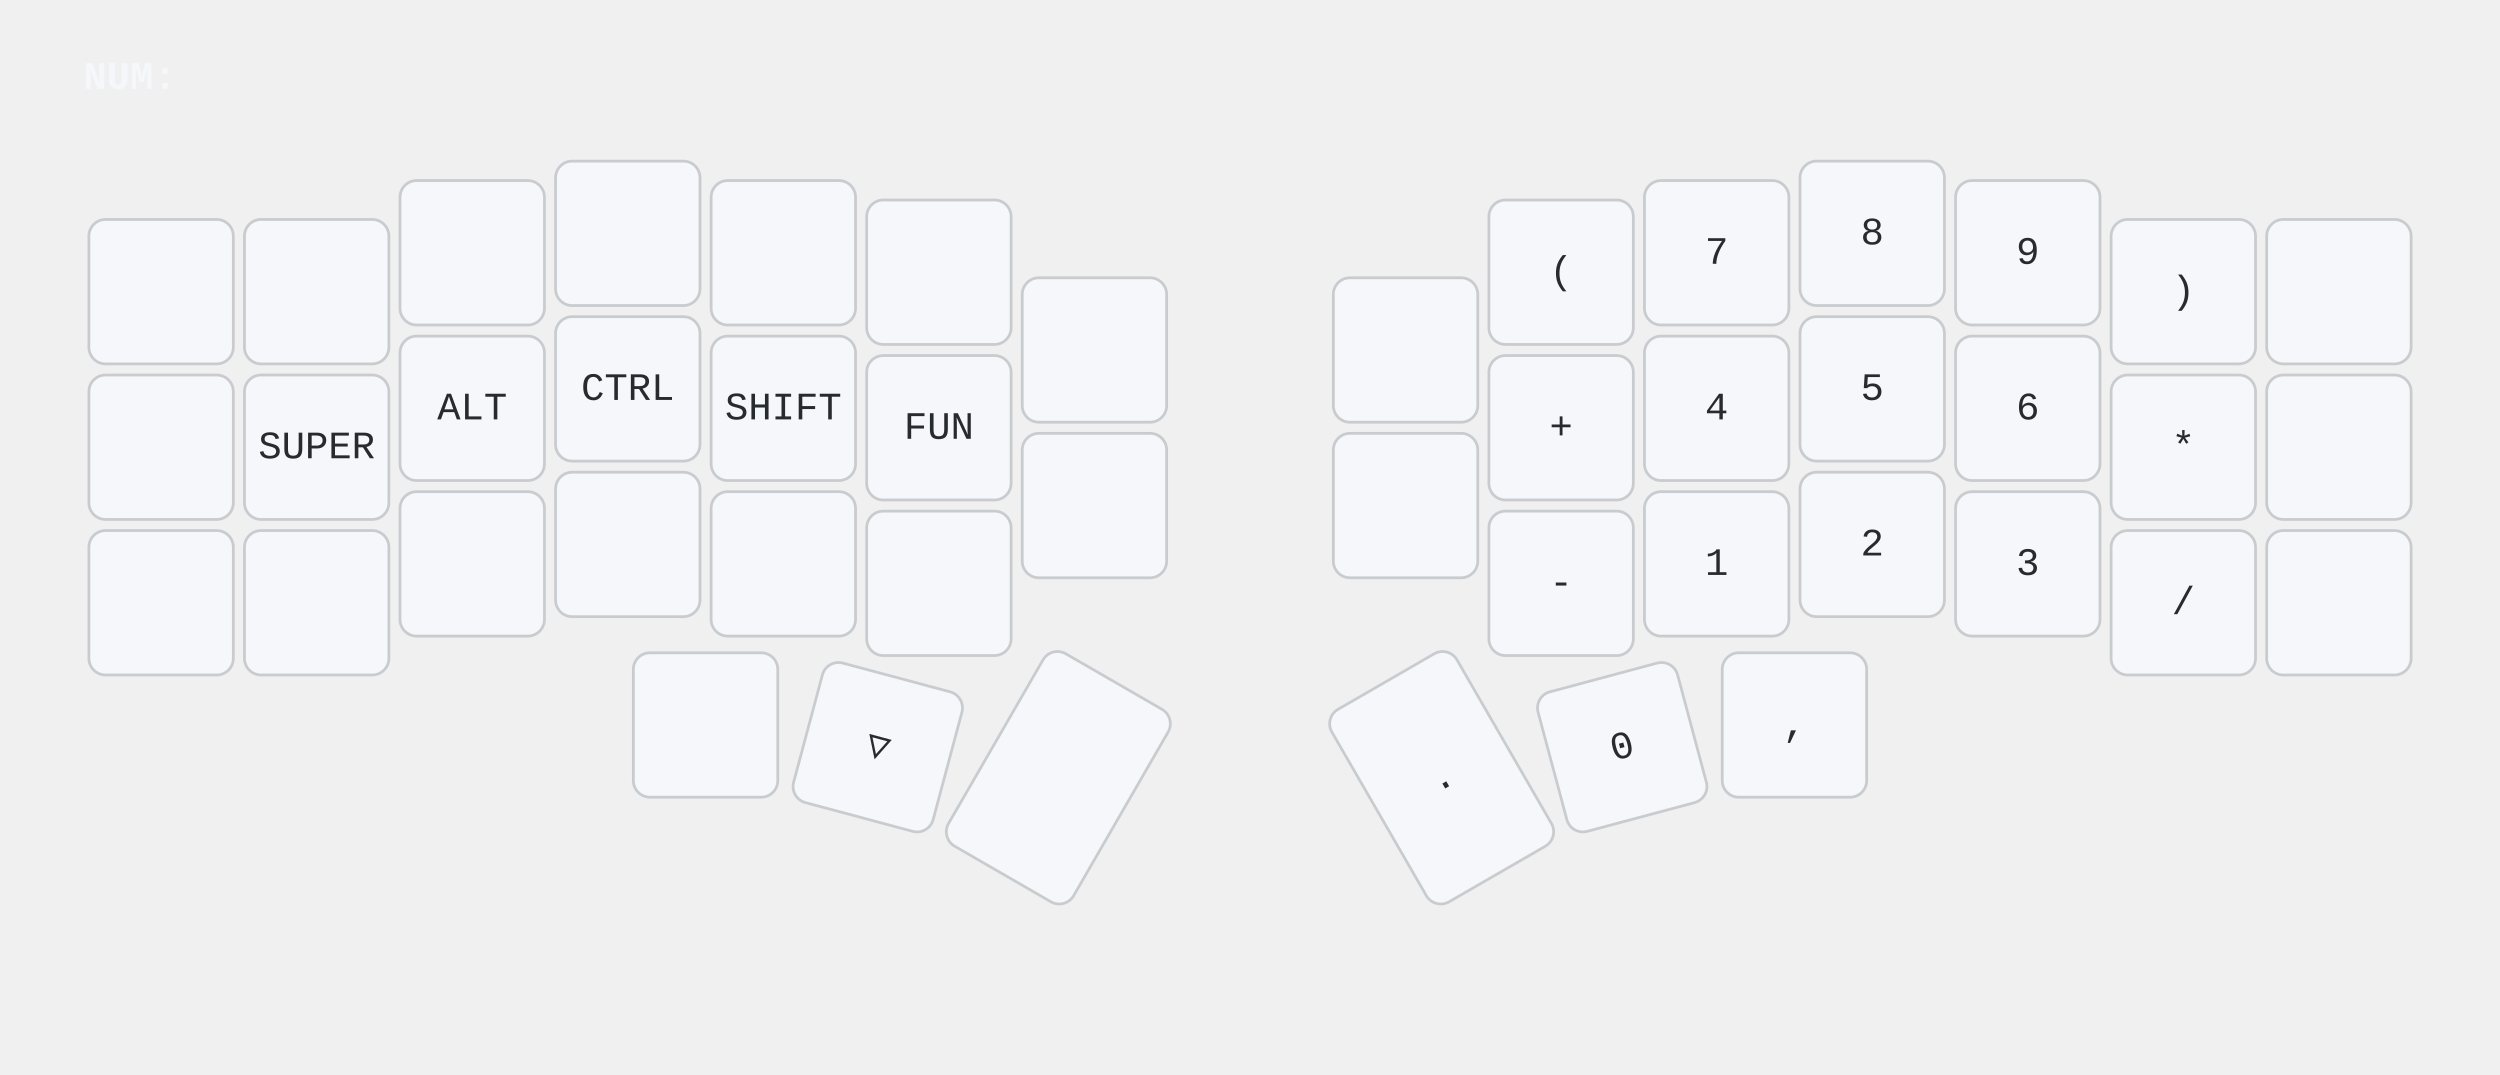
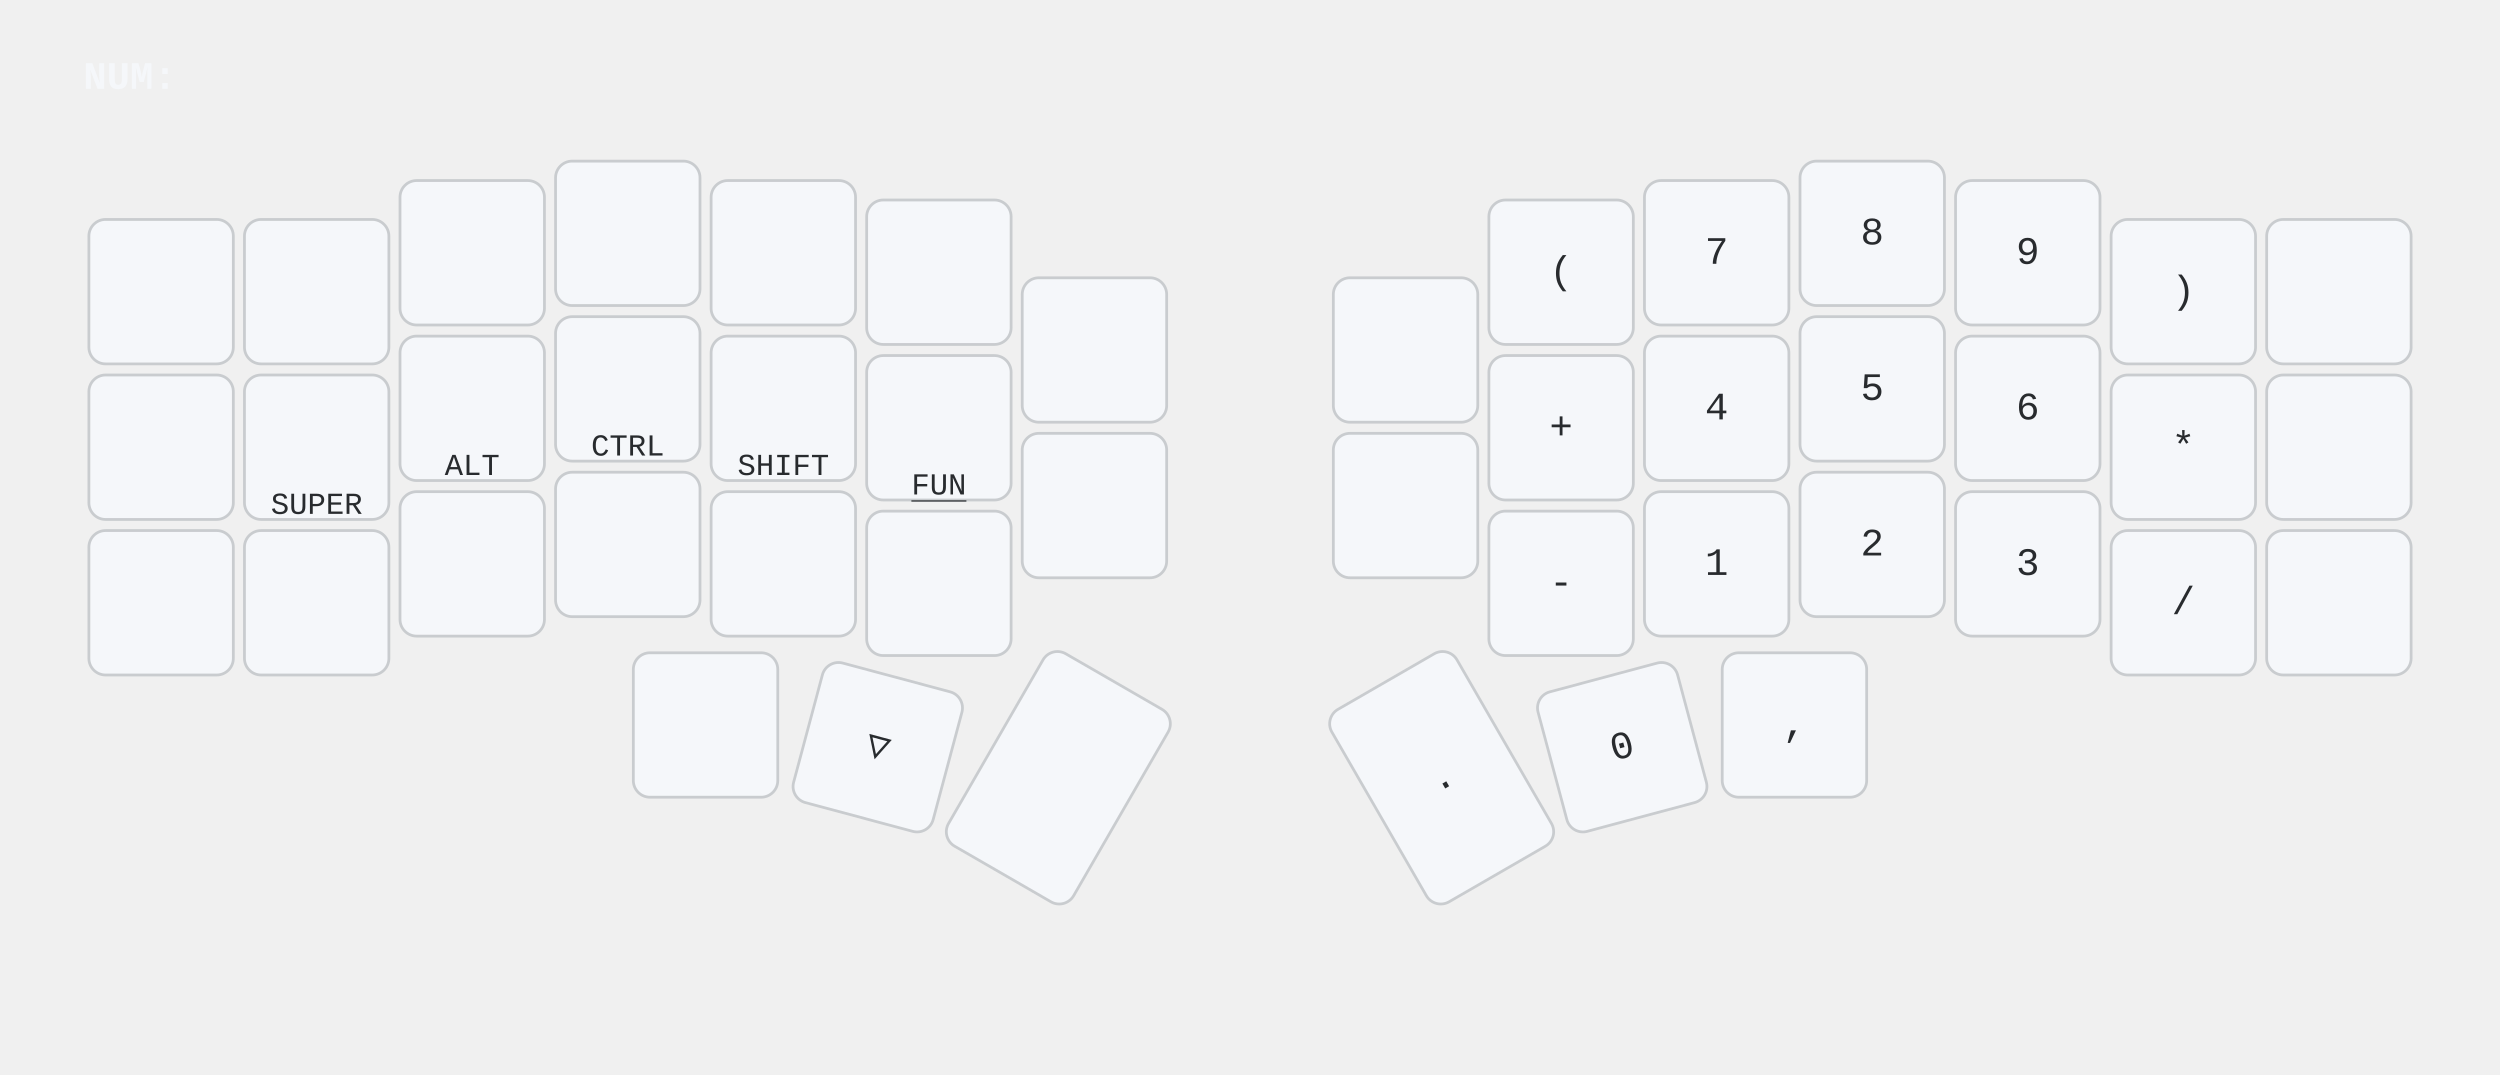
<svg xmlns="http://www.w3.org/2000/svg" width="900" height="387" viewBox="0 0 900 387" class="keymap">
  <style>/* inherit to force styles through use tags */
svg path {
    fill: inherit;
}

/* font and background color specifications */
* {
    background:#282B2E; 
    }
svg.keymap {
    font-family: SFMono-Regular,Consolas,Liberation Mono,Menlo,monospace;
    font-size: 14px;
    font-kerning: normal;
    text-rendering: optimizeLegibility;
    fill: #282B2E;
}

/* default key styling */
rect.key {
    fill: #f5f7fa;
}

rect.key, rect.combo {
    stroke: #c9cccf;
    stroke-width: 1;
}

/* default key side styling, only used is draw_key_sides is set */
rect.side {
    filter: brightness(90%);
}

/* color accent for combo boxes */
rect.combo, rect.combo-separate {
    fill: #5b7cfa;
}

/* color accent for held keys */
rect.held, rect.combo.held {
    fill: #19c6d1;
}

/* color accent for ghost (optional) keys */
rect.ghost, rect.combo.ghost {
    stroke-dasharray: 4, 4;
    stroke-width: 2;
}

text {
    text-anchor: middle;
    dominant-baseline: middle;
}

/* styling for layer labels */
text.label {
    font-weight: bold;
    text-anchor: start;
    fill: #f5f7fa
}

/* styling for optional footer */
text.footer {
    text-anchor: end;
    dominant-baseline: auto;
    stroke: white;
    stroke-width: 4;
    paint-order: stroke;
}

/* styling for combo tap, and key non-tap label text */
text.combo, text.hold, text.shifted, text.left, text.right {
    font-size: 11px;
}

text.hold {
    text-anchor: middle;
    dominant-baseline: auto;
}

text.shifted {
    text-anchor: middle;
    dominant-baseline: hanging;
}

text.left {
    text-anchor: start;
}

text.right {
    text-anchor: end;
}

text.layer-activator {
    text-decoration: underline;
}

/* styling for hold/shifted label text in combo box */
text.combo.hold, text.combo.shifted, text.combo.left, text.combo.right {
    font-size: 8px;
}

/* lighter symbol for transparent keys */
text.trans {
    fill: #282B2E;
}

/* styling for combo dendrons */
path.combo {
    stroke-width: 1;
    stroke: gray;
    fill: none;
}

/* Start Tabler Icons Cleanup */
/* cannot use height/width with glyphs */
.icon-tabler &gt; path {
    fill: inherit;
    stroke: inherit;
    stroke-width: 2;
}
/* hide tabler's default box */
.icon-tabler &gt; path[stroke="none"][fill="none"] {
    visibility: hidden;
}
/* End Tabler Icons Cleanup */

}</style>
  <g transform="translate(30, 0)" class="layer-NUM">
    <text x="0" y="28" class="label" id="NUM">NUM:</text>
    <g transform="translate(0, 56)">
      <g transform="translate(28, 49)" class="key keypos-0">
        <rect rx="6" ry="6" x="-26" y="-26" width="52" height="52" class="key" />
      </g>
      <g transform="translate(84, 49)" class="key keypos-1">
        <rect rx="6" ry="6" x="-26" y="-26" width="52" height="52" class="key" />
      </g>
      <g transform="translate(140, 35)" class="key keypos-2">
        <rect rx="6" ry="6" x="-26" y="-26" width="52" height="52" class="key" />
      </g>
      <g transform="translate(196, 28)" class="key keypos-3">
        <rect rx="6" ry="6" x="-26" y="-26" width="52" height="52" class="key" />
      </g>
      <g transform="translate(252, 35)" class="key keypos-4">
        <rect rx="6" ry="6" x="-26" y="-26" width="52" height="52" class="key" />
      </g>
      <g transform="translate(308, 42)" class="key keypos-5">
        <rect rx="6" ry="6" x="-26" y="-26" width="52" height="52" class="key" />
      </g>
      <g transform="translate(364, 70)" class="key keypos-6">
        <rect rx="6" ry="6" x="-26" y="-26" width="52" height="52" class="key" />
      </g>
      <g transform="translate(476, 70)" class="key keypos-7">
        <rect rx="6" ry="6" x="-26" y="-26" width="52" height="52" class="key" />
      </g>
      <g transform="translate(532, 42)" class="key keypos-8">
        <rect rx="6" ry="6" x="-26" y="-26" width="52" height="52" class="key" />
        <text x="0" y="0" class="key tap">(</text>
      </g>
      <g transform="translate(588, 35)" class="key keypos-9">
        <rect rx="6" ry="6" x="-26" y="-26" width="52" height="52" class="key" />
        <text x="0" y="0" class="key tap">7</text>
      </g>
      <g transform="translate(644, 28)" class="key keypos-10">
        <rect rx="6" ry="6" x="-26" y="-26" width="52" height="52" class="key" />
        <text x="0" y="0" class="key tap">8</text>
      </g>
      <g transform="translate(700, 35)" class="key keypos-11">
        <rect rx="6" ry="6" x="-26" y="-26" width="52" height="52" class="key" />
        <text x="0" y="0" class="key tap">9</text>
      </g>
      <g transform="translate(756, 49)" class="key keypos-12">
        <rect rx="6" ry="6" x="-26" y="-26" width="52" height="52" class="key" />
        <text x="0" y="0" class="key tap">)</text>
      </g>
      <g transform="translate(812, 49)" class="key keypos-13">
        <rect rx="6" ry="6" x="-26" y="-26" width="52" height="52" class="key" />
      </g>
      <g transform="translate(28, 105)" class="key keypos-14">
        <rect rx="6" ry="6" x="-26" y="-26" width="52" height="52" class="key" />
      </g>
      <g transform="translate(84, 105)" class="key keypos-15">
        <rect rx="6" ry="6" x="-26" y="-26" width="52" height="52" class="key" />
-         <text x="0" y="0" class="key tap">SUPER</text>
+         <text x="0" y="24" class="key hold">SUPER</text>
      </g>
      <g transform="translate(140, 91)" class="key keypos-16">
        <rect rx="6" ry="6" x="-26" y="-26" width="52" height="52" class="key" />
-         <text x="0" y="0" class="key tap">ALT</text>
+         <text x="0" y="24" class="key hold">ALT</text>
      </g>
      <g transform="translate(196, 84)" class="key keypos-17">
        <rect rx="6" ry="6" x="-26" y="-26" width="52" height="52" class="key" />
-         <text x="0" y="0" class="key tap">CTRL</text>
+         <text x="0" y="24" class="key hold">CTRL</text>
      </g>
      <g transform="translate(252, 91)" class="key keypos-18">
        <rect rx="6" ry="6" x="-26" y="-26" width="52" height="52" class="key" />
-         <text x="0" y="0" class="key tap">SHIFT</text>
+         <text x="0" y="24" class="key hold">SHIFT</text>
      </g>
      <g transform="translate(308, 98)" class="key keypos-19">
        <rect rx="6" ry="6" x="-26" y="-26" width="52" height="52" class="key" />
-         <text x="0" y="0" class="key tap">FUN</text>
+         <a href="#FUN">
+           <text x="0" y="24" class="key hold layer-activator">FUN</text>
+         </a>
      </g>
      <g transform="translate(364, 126)" class="key keypos-20">
        <rect rx="6" ry="6" x="-26" y="-26" width="52" height="52" class="key" />
      </g>
      <g transform="translate(476, 126)" class="key keypos-21">
        <rect rx="6" ry="6" x="-26" y="-26" width="52" height="52" class="key" />
      </g>
      <g transform="translate(532, 98)" class="key keypos-22">
        <rect rx="6" ry="6" x="-26" y="-26" width="52" height="52" class="key" />
        <text x="0" y="0" class="key tap">+</text>
      </g>
      <g transform="translate(588, 91)" class="key keypos-23">
        <rect rx="6" ry="6" x="-26" y="-26" width="52" height="52" class="key" />
        <text x="0" y="0" class="key tap">4</text>
      </g>
      <g transform="translate(644, 84)" class="key keypos-24">
        <rect rx="6" ry="6" x="-26" y="-26" width="52" height="52" class="key" />
        <text x="0" y="0" class="key tap">5</text>
      </g>
      <g transform="translate(700, 91)" class="key keypos-25">
        <rect rx="6" ry="6" x="-26" y="-26" width="52" height="52" class="key" />
        <text x="0" y="0" class="key tap">6</text>
      </g>
      <g transform="translate(756, 105)" class="key keypos-26">
        <rect rx="6" ry="6" x="-26" y="-26" width="52" height="52" class="key" />
        <text x="0" y="0" class="key tap">*</text>
      </g>
      <g transform="translate(812, 105)" class="key keypos-27">
        <rect rx="6" ry="6" x="-26" y="-26" width="52" height="52" class="key" />
      </g>
      <g transform="translate(28, 161)" class="key keypos-28">
        <rect rx="6" ry="6" x="-26" y="-26" width="52" height="52" class="key" />
      </g>
      <g transform="translate(84, 161)" class="key keypos-29">
        <rect rx="6" ry="6" x="-26" y="-26" width="52" height="52" class="key" />
      </g>
      <g transform="translate(140, 147)" class="key keypos-30">
        <rect rx="6" ry="6" x="-26" y="-26" width="52" height="52" class="key" />
      </g>
      <g transform="translate(196, 140)" class="key keypos-31">
        <rect rx="6" ry="6" x="-26" y="-26" width="52" height="52" class="key" />
      </g>
      <g transform="translate(252, 147)" class="key keypos-32">
        <rect rx="6" ry="6" x="-26" y="-26" width="52" height="52" class="key" />
      </g>
      <g transform="translate(308, 154)" class="key keypos-33">
        <rect rx="6" ry="6" x="-26" y="-26" width="52" height="52" class="key" />
      </g>
      <g transform="translate(532, 154)" class="key keypos-34">
        <rect rx="6" ry="6" x="-26" y="-26" width="52" height="52" class="key" />
        <text x="0" y="0" class="key tap">-</text>
      </g>
      <g transform="translate(588, 147)" class="key keypos-35">
        <rect rx="6" ry="6" x="-26" y="-26" width="52" height="52" class="key" />
        <text x="0" y="0" class="key tap">1</text>
      </g>
      <g transform="translate(644, 140)" class="key keypos-36">
        <rect rx="6" ry="6" x="-26" y="-26" width="52" height="52" class="key" />
        <text x="0" y="0" class="key tap">2</text>
      </g>
      <g transform="translate(700, 147)" class="key keypos-37">
        <rect rx="6" ry="6" x="-26" y="-26" width="52" height="52" class="key" />
        <text x="0" y="0" class="key tap">3</text>
      </g>
      <g transform="translate(756, 161)" class="key keypos-38">
        <rect rx="6" ry="6" x="-26" y="-26" width="52" height="52" class="key" />
        <text x="0" y="0" class="key tap">/</text>
      </g>
      <g transform="translate(812, 161)" class="key keypos-39">
        <rect rx="6" ry="6" x="-26" y="-26" width="52" height="52" class="key" />
      </g>
      <g transform="translate(224, 205)" class="key keypos-40">
        <rect rx="6" ry="6" x="-26" y="-26" width="52" height="52" class="key" />
      </g>
      <g transform="translate(286, 213) rotate(15.0)" class="key keypos-41">
        <rect rx="6" ry="6" x="-26" y="-26" width="52" height="52" class="key" />
        <text x="0" y="0" class="key tap">▽</text>
      </g>
      <g transform="translate(351, 224) rotate(30.0)" class="key keypos-42">
        <rect rx="6" ry="6" x="-26" y="-40" width="52" height="80" class="key" />
      </g>
      <g transform="translate(489, 224) rotate(-30.0)" class="key keypos-43">
        <rect rx="6" ry="6" x="-26" y="-40" width="52" height="80" class="key" />
        <text x="0" y="0" class="key tap">.</text>
      </g>
      <g transform="translate(554, 213) rotate(-15.0)" class="key keypos-44">
        <rect rx="6" ry="6" x="-26" y="-26" width="52" height="52" class="key" />
        <text x="0" y="0" class="key tap">0</text>
      </g>
      <g transform="translate(616, 205)" class="key keypos-45">
        <rect rx="6" ry="6" x="-26" y="-26" width="52" height="52" class="key" />
        <text x="0" y="0" class="key tap">,</text>
      </g>
    </g>
  </g>
</svg>
